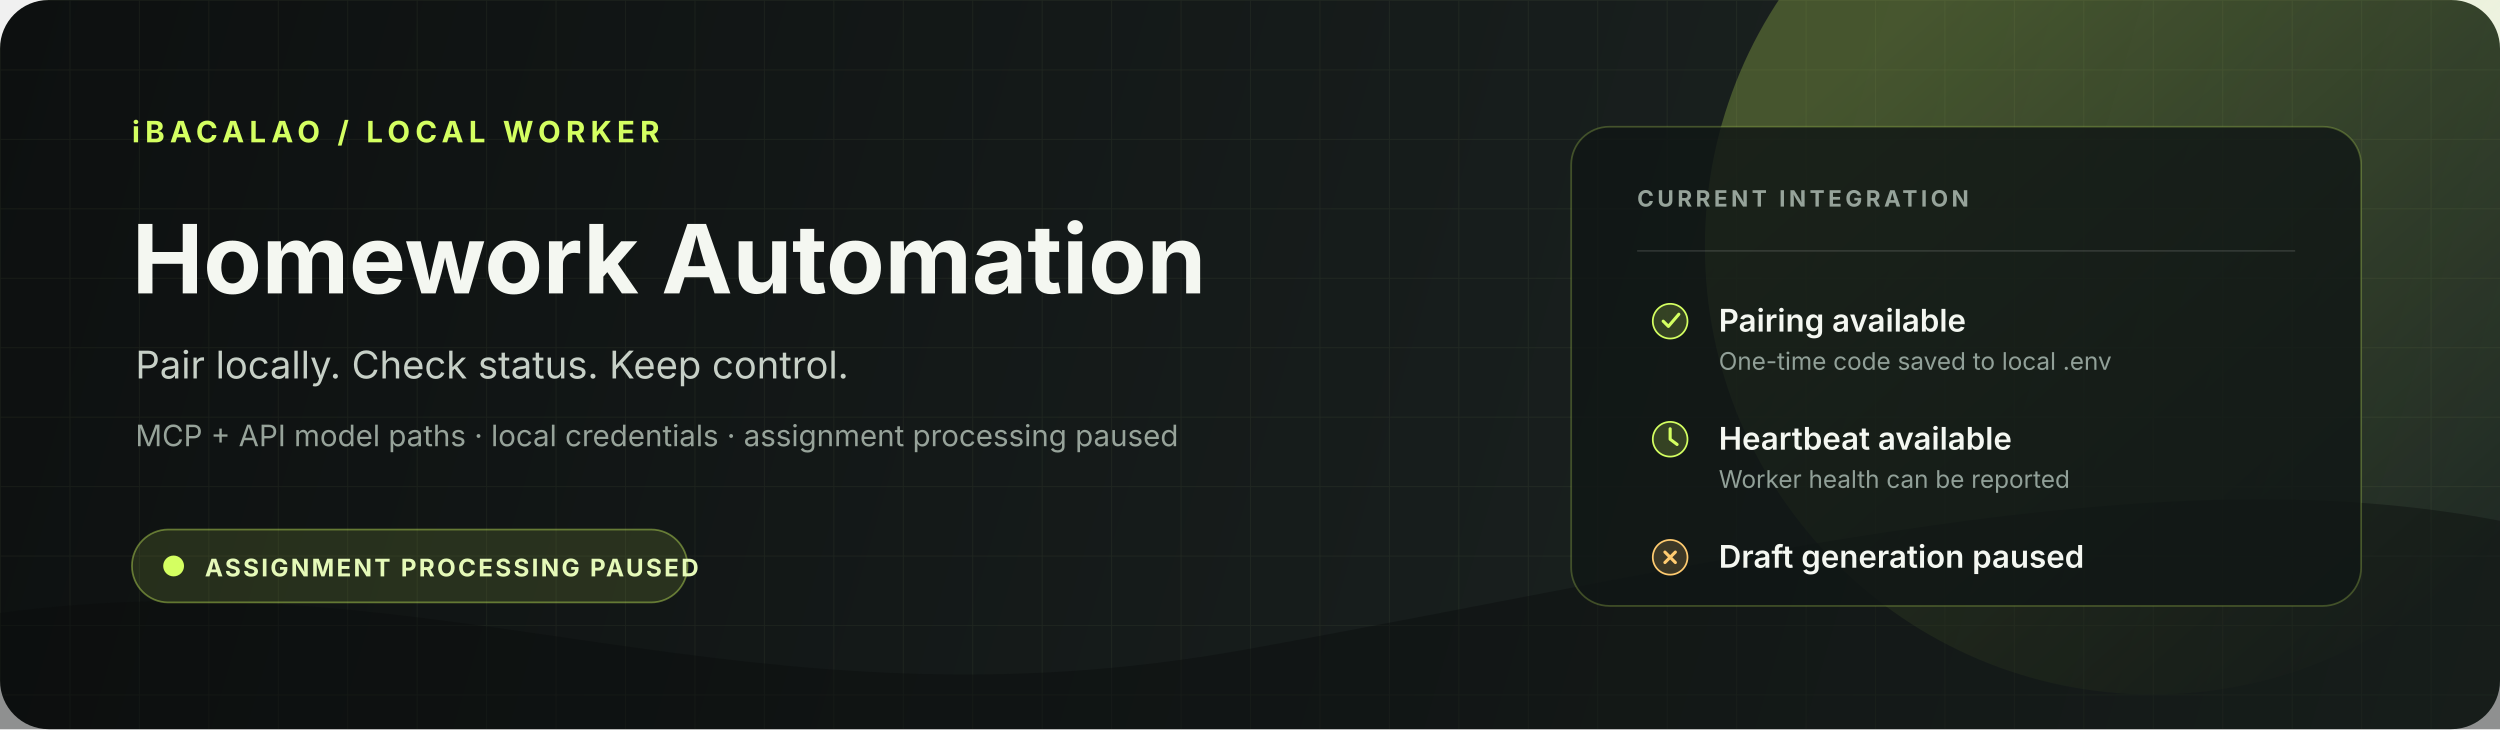
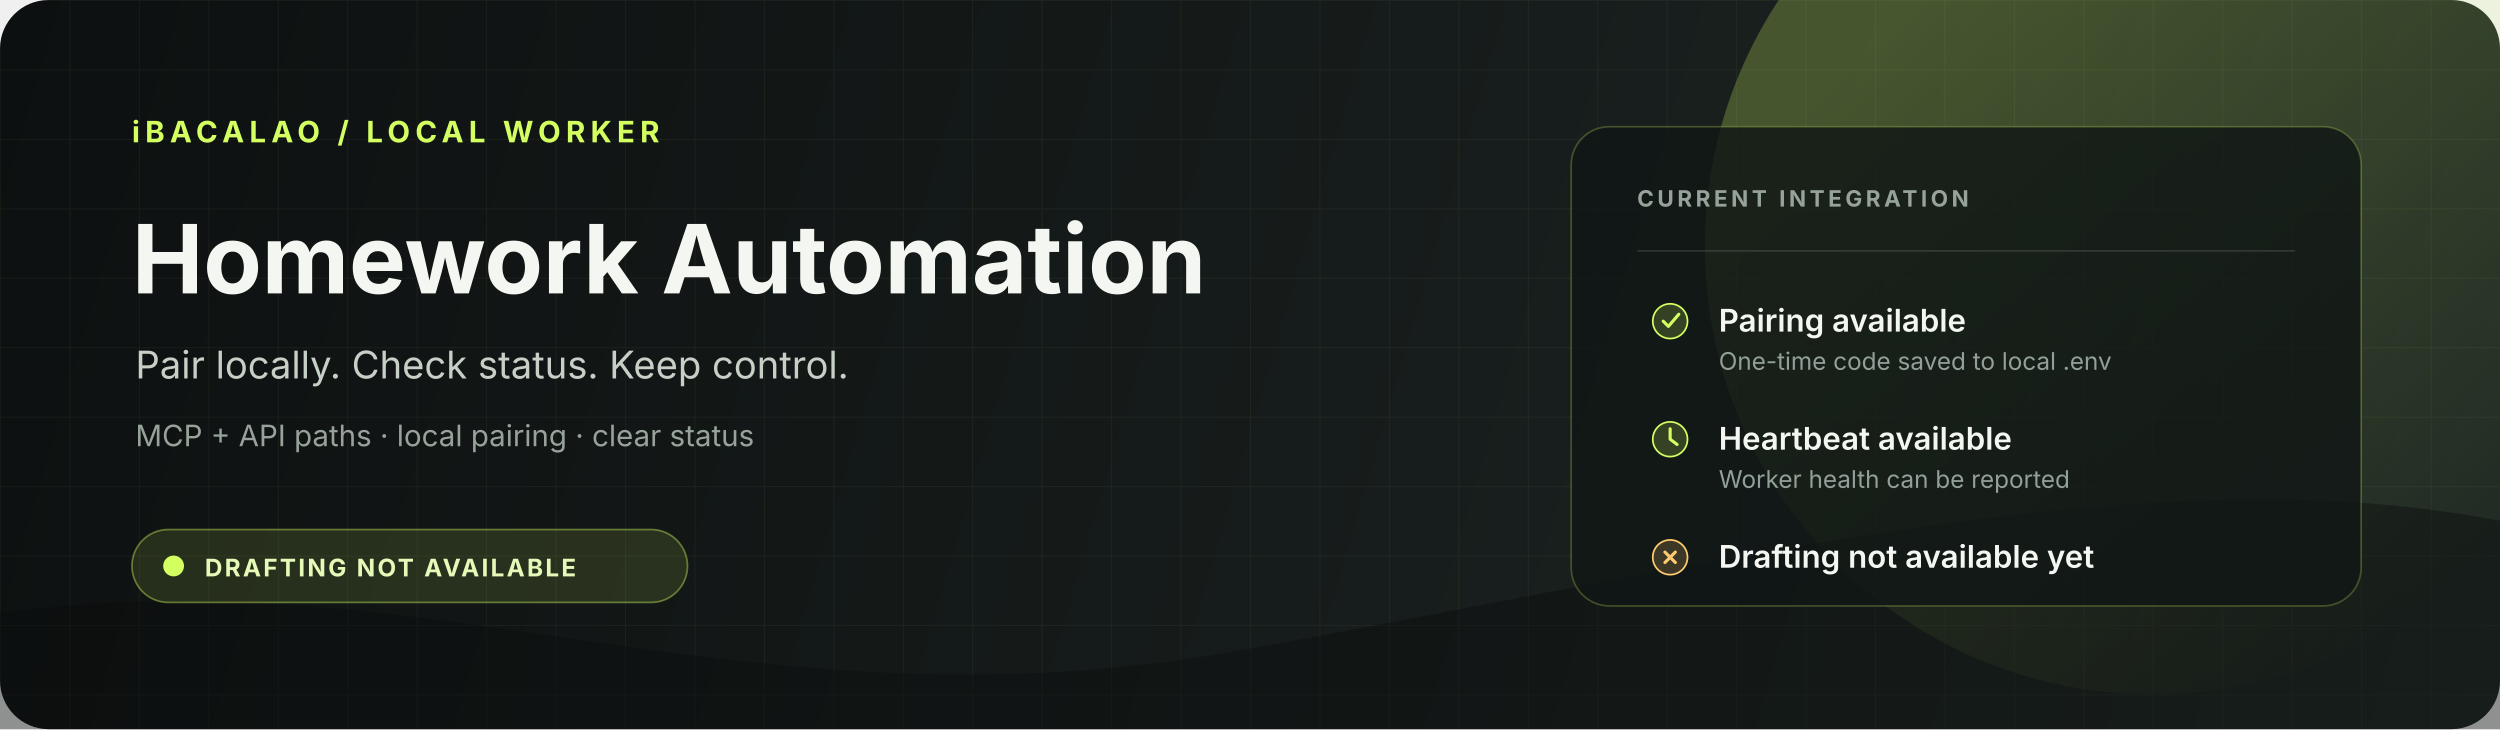
<svg xmlns="http://www.w3.org/2000/svg" width="1440" height="420" viewBox="0 0 1440 420" fill="none">
  <defs>
    <linearGradient id="bg" x1="0" y1="0" x2="1440" y2="420" gradientUnits="userSpaceOnUse">
      <stop stop-color="#0D1010" />
      <stop offset="0.58" stop-color="#171D1C" />
      <stop offset="1" stop-color="#202A25" />
    </linearGradient>
    <linearGradient id="glow" x1="1090" y1="16" x2="1395" y2="360" gradientUnits="userSpaceOnUse">
      <stop stop-color="#D4FF61" stop-opacity="0.24" />
      <stop offset="1" stop-color="#D4FF61" stop-opacity="0" />
    </linearGradient>
    <pattern id="grid" width="40" height="40" patternUnits="userSpaceOnUse">
      <path d="M40 0H0V40" stroke="#D7F7A0" stroke-opacity="0.055" />
    </pattern>
  </defs>
  <rect width="1440" height="420" rx="28" fill="url(#bg)" />
  <rect width="1440" height="420" rx="28" fill="url(#grid)" />
  <circle cx="1240" cy="142" r="258" fill="url(#glow)" />
  <path d="M0 353C253 319 431 426 718 374C1005 322 1239 261 1440 300V420H0V353Z" fill="#0A0D0C" fill-opacity="0.42" />
  <text x="76" y="82" fill="#D4FF61" font-family="Inter, Arial, sans-serif" font-size="17" font-weight="700" letter-spacing="3">iBACALAO  /  LOCAL WORKER</text>
  <text x="76" y="169" fill="#F4F7F1" font-family="Inter, Arial, sans-serif" font-size="55" font-weight="750">Homework Automation</text>
  <text x="78" y="218" fill="#C7D0C7" font-family="Inter, Arial, sans-serif" font-size="22">Pair locally. Check status. Keep control.</text>
-   <text x="78" y="257" fill="#97A39A" font-family="Inter, Arial, sans-serif" font-size="17">MCP + API model paths · local credentials · assignment processing paused</text>
+   <text x="78" y="257" fill="#97A39A" font-family="Inter, Arial, sans-serif" font-size="17">MCP + API paths · local pairing · clear status</text>
  <rect x="76" y="305" width="320" height="42" rx="21" fill="#D4FF61" fill-opacity="0.12" stroke="#D4FF61" stroke-opacity="0.4" />
  <circle cx="100" cy="326" r="6" fill="#D4FF61" />
-   <text x="118" y="332" fill="#E5F9B8" font-family="Inter, Arial, sans-serif" font-size="14" font-weight="700" letter-spacing="1.3">ASSIGNMENT PROCESSING PAUSED</text>
+   <text x="118" y="332" fill="#E5F9B8" font-family="Inter, Arial, sans-serif" font-size="14" font-weight="700" letter-spacing="1.3">DRAFTING NOT AVAILABLE</text>
  <rect x="905" y="73" width="455" height="276" rx="22" fill="#111615" fill-opacity="0.82" stroke="#D4FF61" stroke-opacity="0.24" />
  <text x="943" y="119" fill="#96A39A" font-family="Inter, Arial, sans-serif" font-size="13" font-weight="700" letter-spacing="2">CURRENT INTEGRATION</text>
  <rect x="943" y="144" width="379" height="1" fill="#FFFFFF" fill-opacity="0.12" />
  <circle cx="962" cy="185" r="10" fill="#D4FF61" fill-opacity="0.18" stroke="#D4FF61" />
  <path d="M958 185L961 188L967 181" stroke="#D4FF61" stroke-width="1.8" stroke-linecap="round" stroke-linejoin="round" />
  <text x="990" y="191" fill="#F4F7F1" font-family="Inter, Arial, sans-serif" font-size="18" font-weight="600">Pairing available</text>
  <text x="990" y="213" fill="#91A098" font-family="Inter, Arial, sans-serif" font-size="14">One-time code saved to local .env</text>
  <circle cx="962" cy="253" r="10" fill="#D4FF61" fill-opacity="0.18" stroke="#D4FF61" />
  <path d="M962 247V253L966 256" stroke="#D4FF61" stroke-width="1.8" stroke-linecap="round" stroke-linejoin="round" />
  <text x="990" y="259" fill="#F4F7F1" font-family="Inter, Arial, sans-serif" font-size="18" font-weight="600">Heartbeat available</text>
  <text x="990" y="281" fill="#91A098" font-family="Inter, Arial, sans-serif" font-size="14">Worker health can be reported</text>
  <circle cx="962" cy="321" r="10" fill="#FFCB70" fill-opacity="0.18" stroke="#FFCB70" />
  <path d="M959 318L965 324M965 318L959 324" stroke="#FFCB70" stroke-width="1.8" stroke-linecap="round" />
-   <text x="990" y="327" fill="#F4F7F1" font-family="Inter, Arial, sans-serif" font-size="18" font-weight="600">Draft generation paused</text>
+   <text x="990" y="327" fill="#F4F7F1" font-family="Inter, Arial, sans-serif" font-size="18" font-weight="600">Drafting not available yet</text>
</svg>
